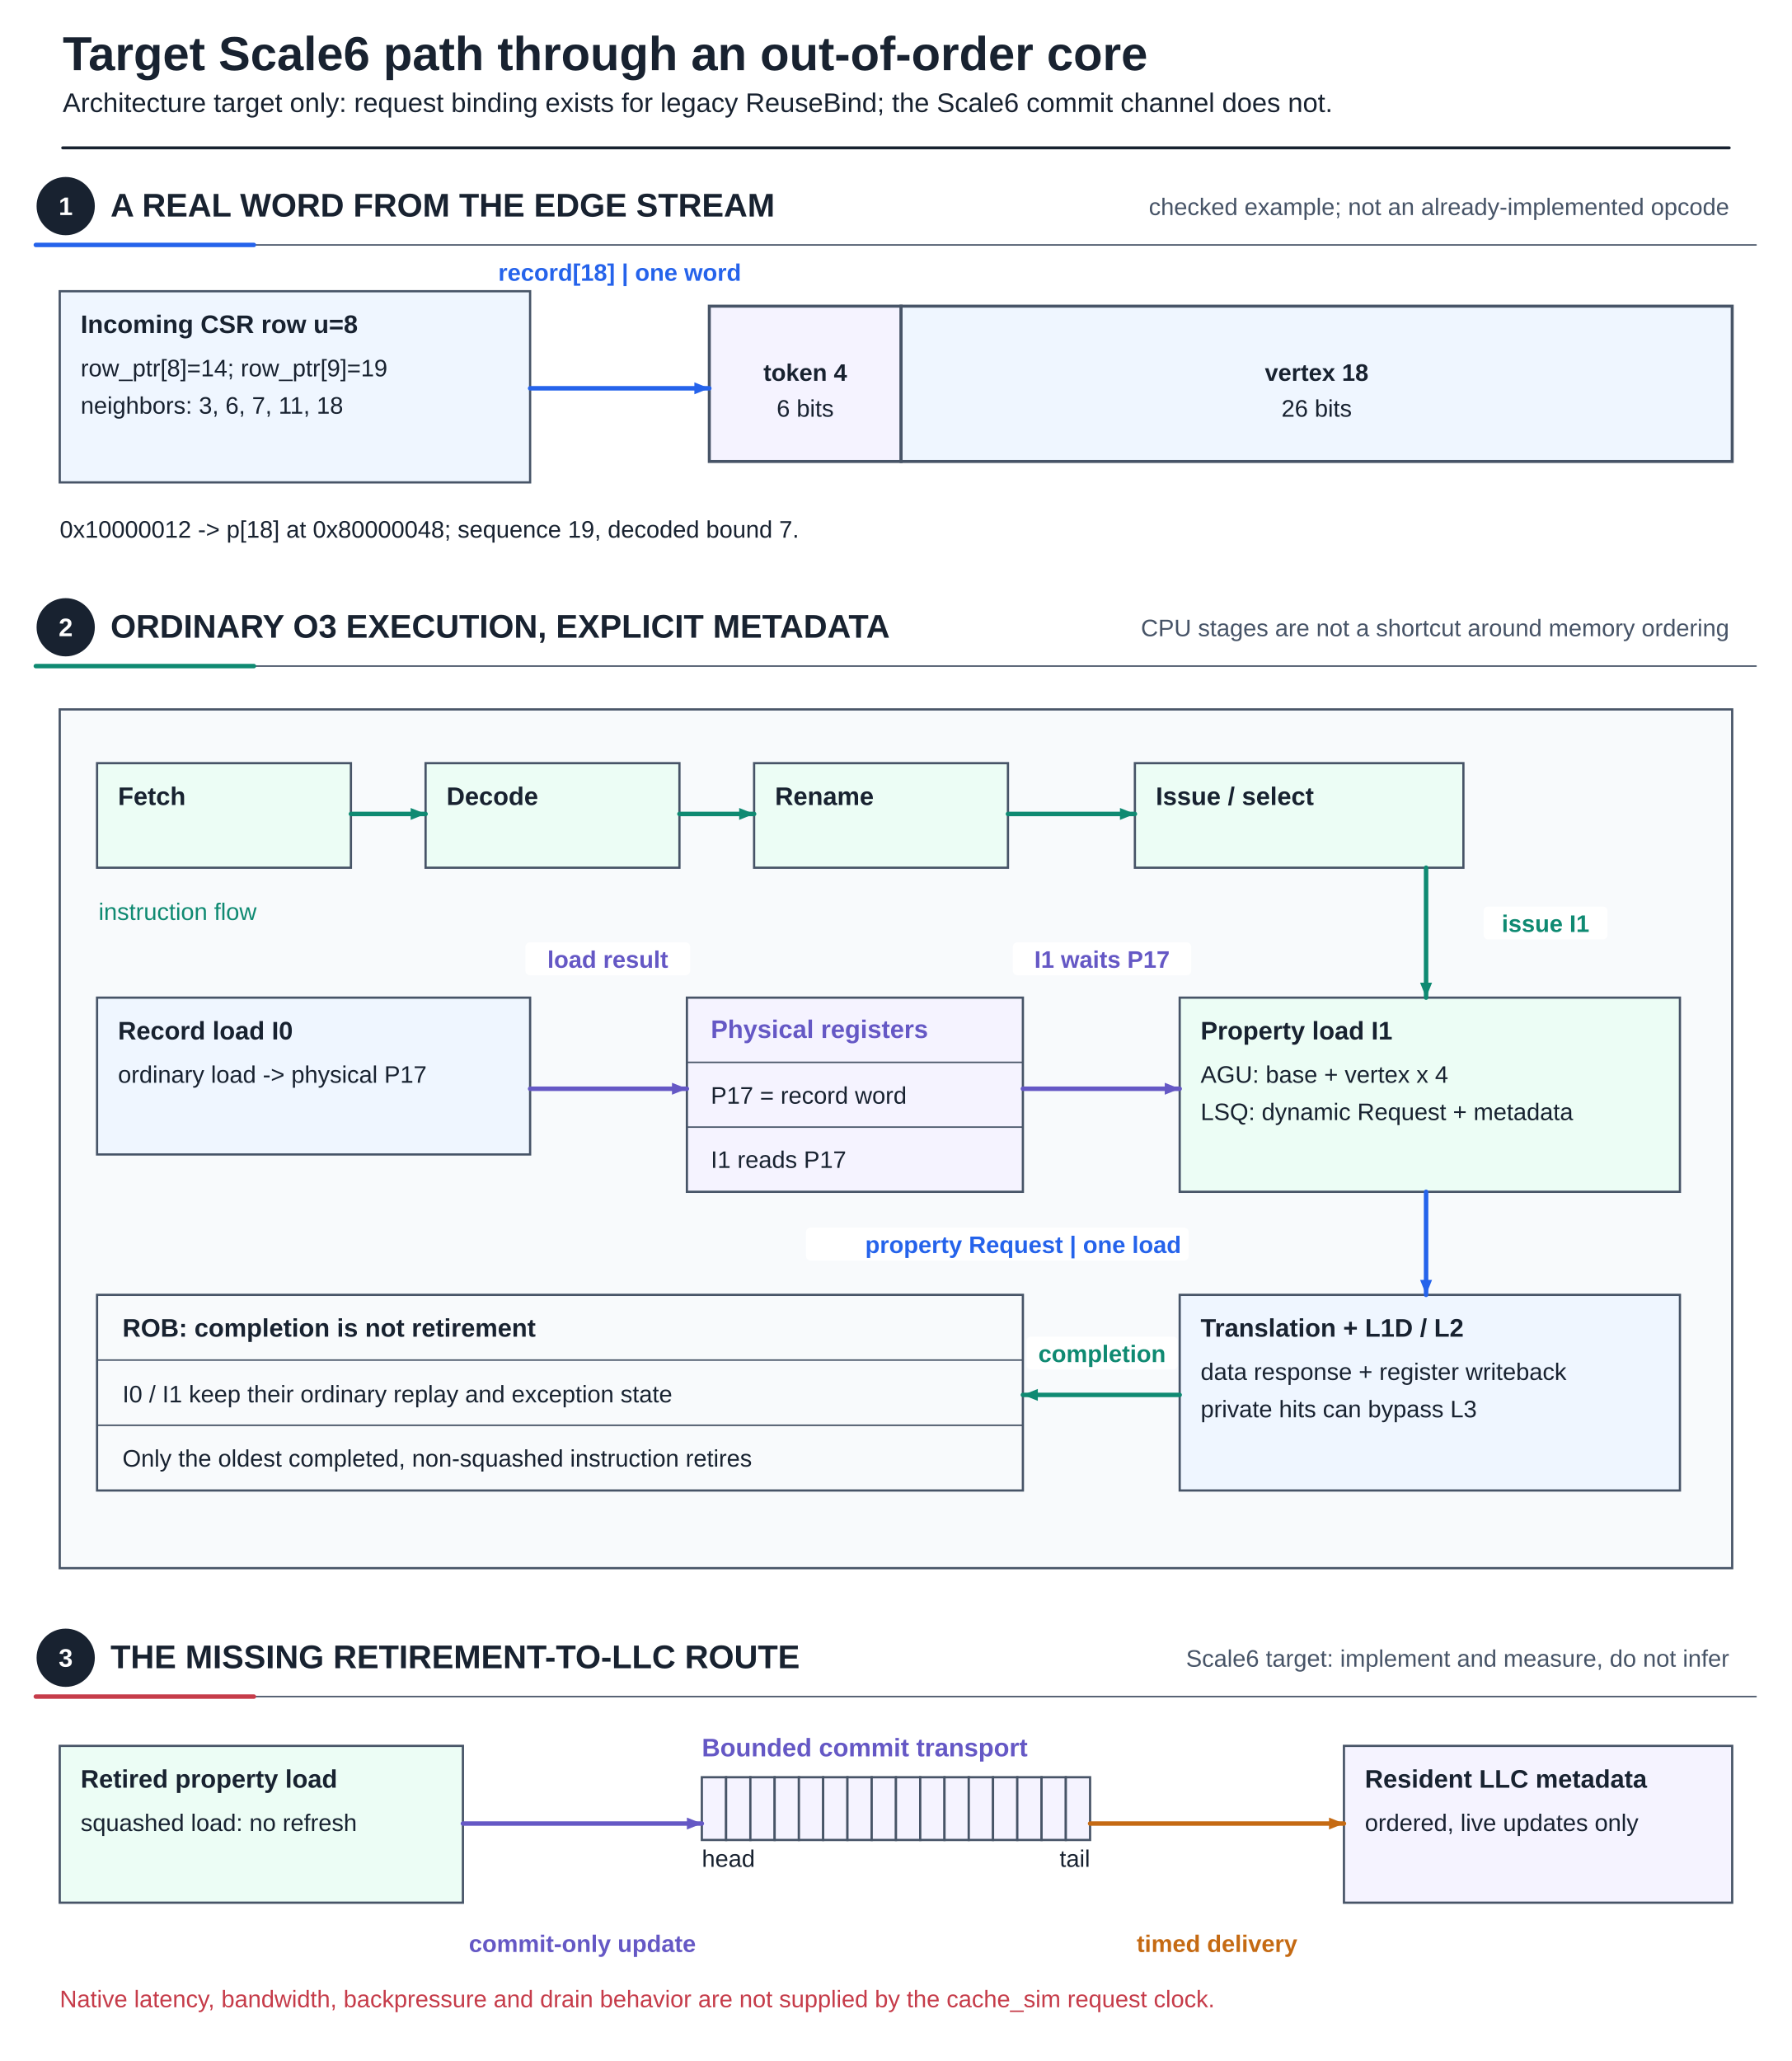
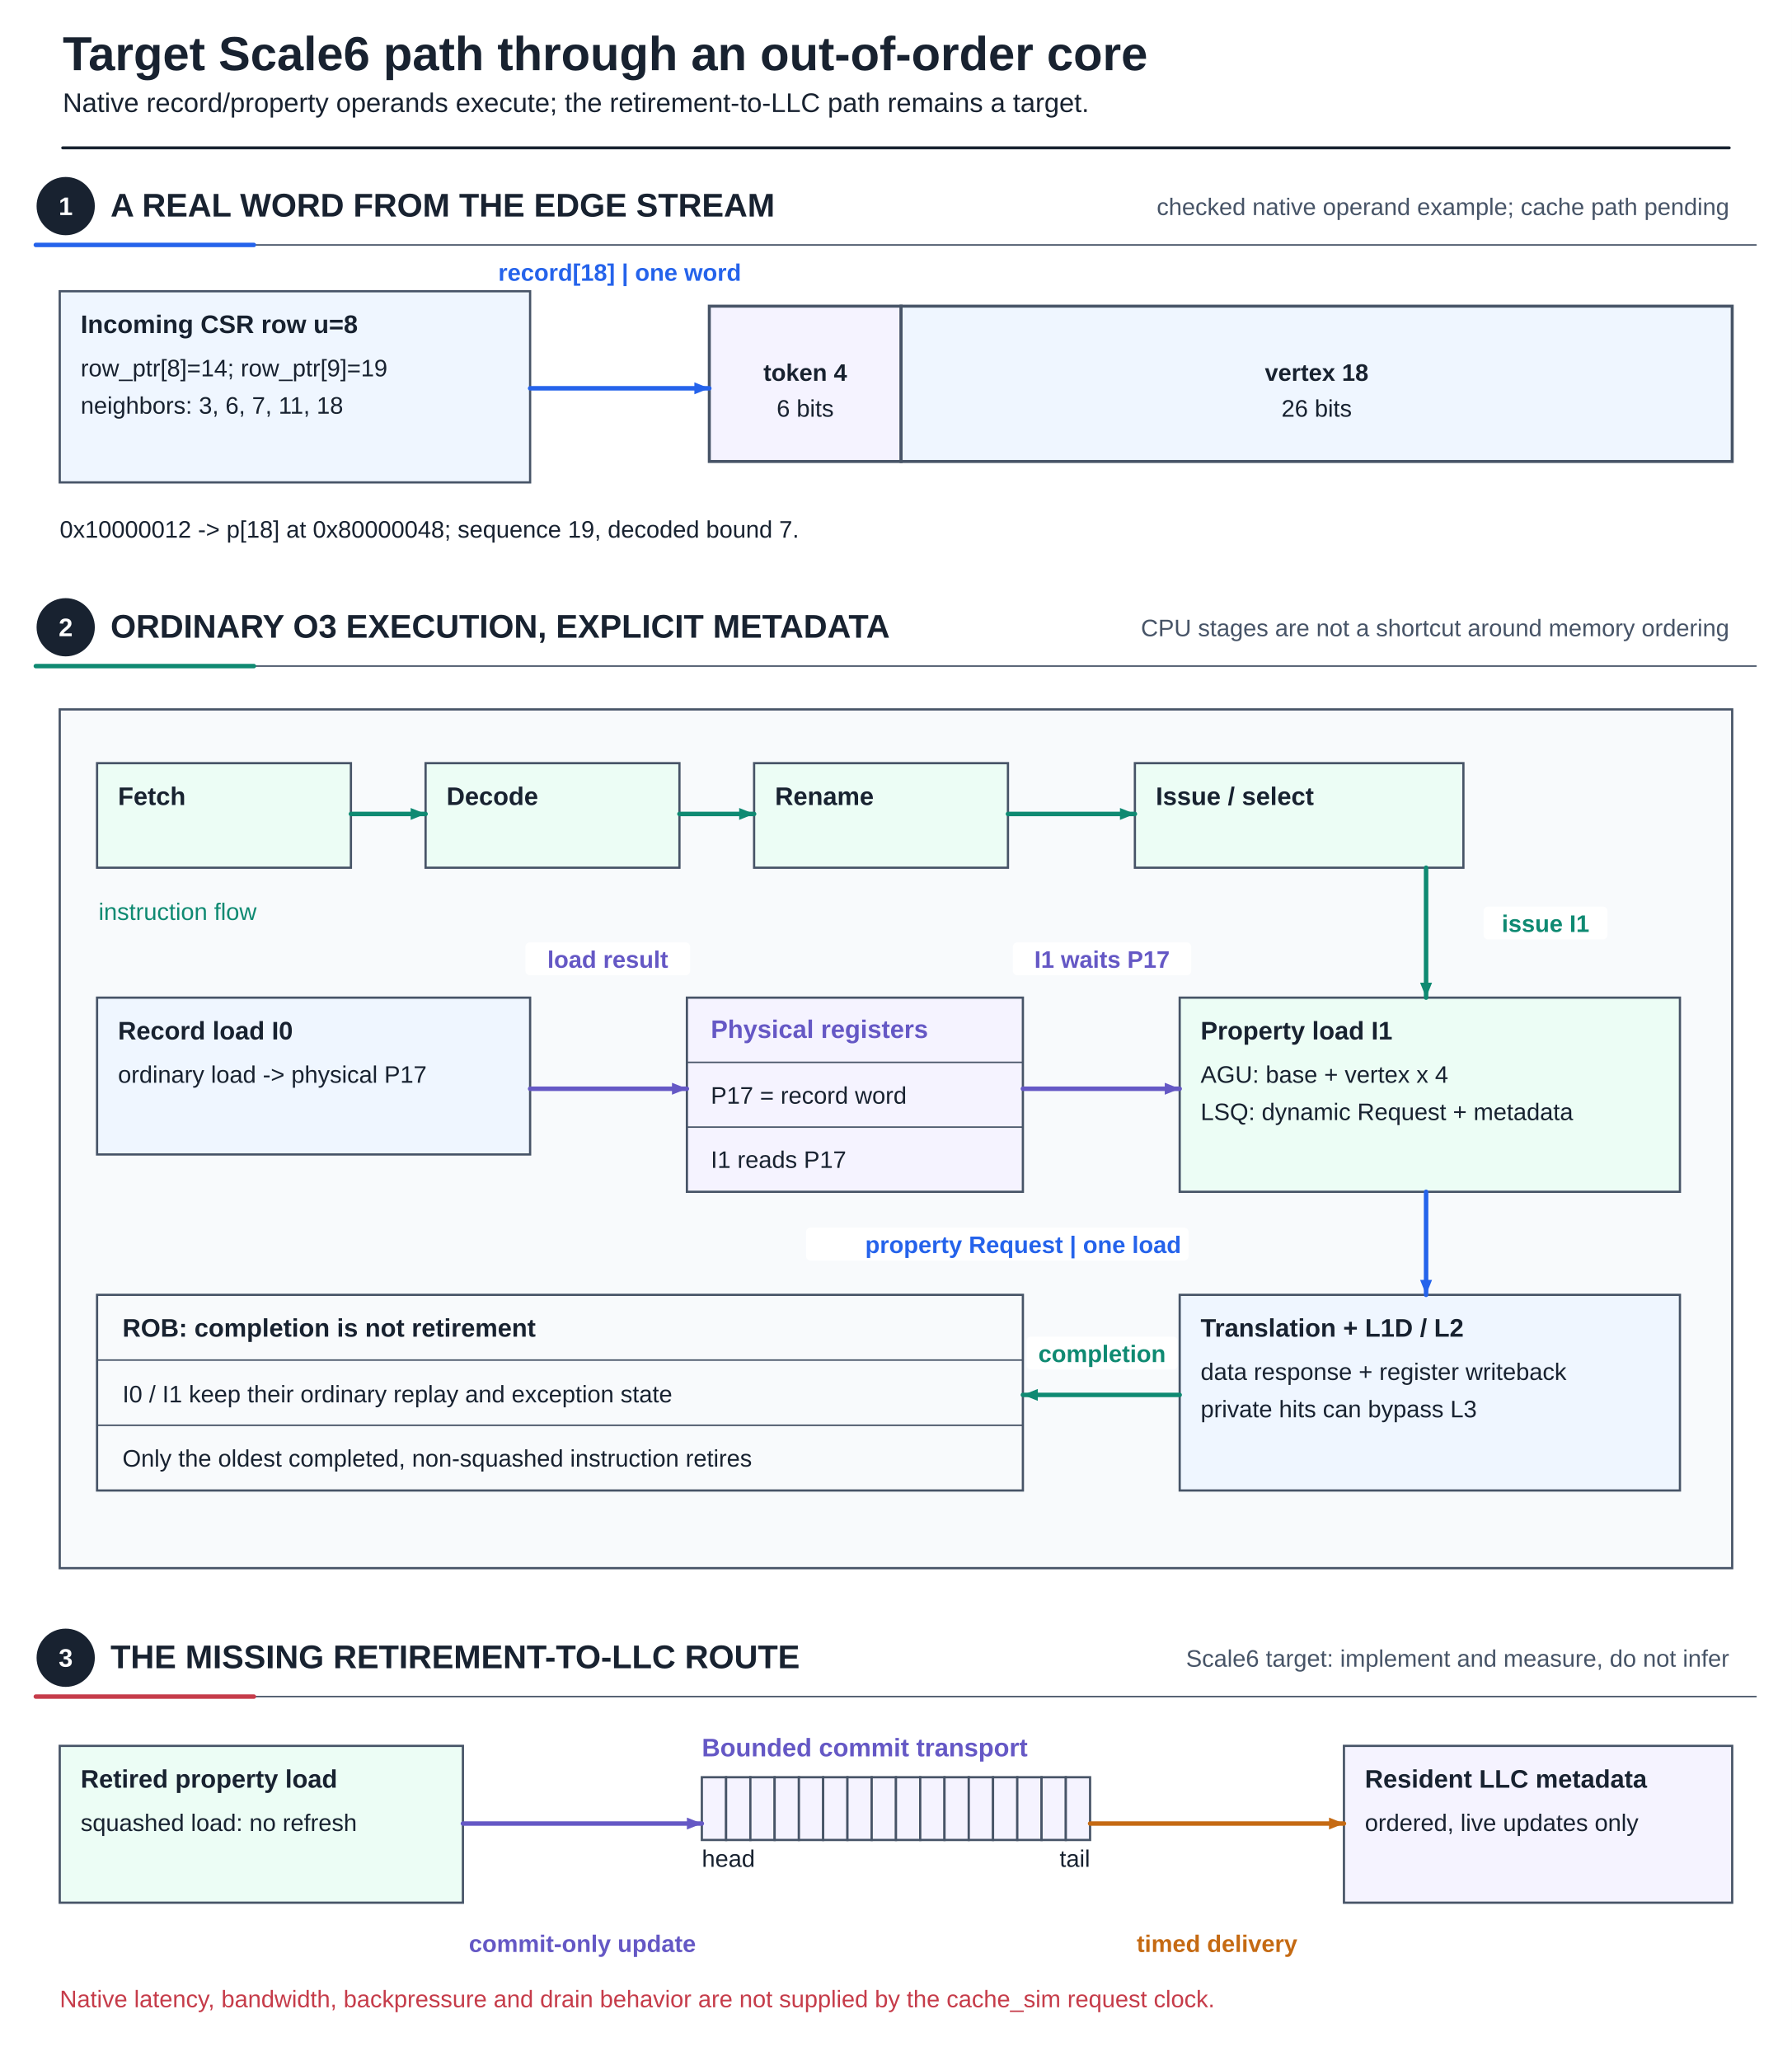
<svg xmlns="http://www.w3.org/2000/svg" width="1200" height="1380" viewBox="0 0 1200 1380" role="img" aria-labelledby="title desc" fill="#182230" data-figure-schema="ecg-public/v1">
  <defs>
    <marker id="arrow-blue" viewBox="0 0 10 8" markerWidth="11" markerHeight="8" refX="10" refY="4" orient="auto" markerUnits="userSpaceOnUse">
      <path d="M0 0 L10 4 L0 8 Z" fill="#2563EB" />
    </marker>
    <marker id="arrow-green" viewBox="0 0 10 8" markerWidth="11" markerHeight="8" refX="10" refY="4" orient="auto" markerUnits="userSpaceOnUse">
      <path d="M0 0 L10 4 L0 8 Z" fill="#0F8A72" />
    </marker>
    <marker id="arrow-amber" viewBox="0 0 10 8" markerWidth="11" markerHeight="8" refX="10" refY="4" orient="auto" markerUnits="userSpaceOnUse">
      <path d="M0 0 L10 4 L0 8 Z" fill="#C56A13" />
    </marker>
    <marker id="arrow-red" viewBox="0 0 10 8" markerWidth="11" markerHeight="8" refX="10" refY="4" orient="auto" markerUnits="userSpaceOnUse">
      <path d="M0 0 L10 4 L0 8 Z" fill="#C63C4A" />
    </marker>
    <marker id="arrow-purple" viewBox="0 0 10 8" markerWidth="11" markerHeight="8" refX="10" refY="4" orient="auto" markerUnits="userSpaceOnUse">
      <path d="M0 0 L10 4 L0 8 Z" fill="#6558C5" />
    </marker>
    <marker id="arrow-gray" viewBox="0 0 10 8" markerWidth="11" markerHeight="8" refX="10" refY="4" orient="auto" markerUnits="userSpaceOnUse">
      <path d="M0 0 L10 4 L0 8 Z" fill="#98A2B3" />
    </marker>
    <marker id="arrow-ink" viewBox="0 0 10 8" markerWidth="11" markerHeight="8" refX="10" refY="4" orient="auto" markerUnits="userSpaceOnUse">
      <path d="M0 0 L10 4 L0 8 Z" fill="#182230" />
    </marker>
    <style>
      :root { color-scheme: light dark; }
      @media (prefers-color-scheme: dark) {
        [fill="#FFFFFF"]{fill:#111827}[stroke="#FFFFFF"]{stroke:#111827}
        [fill="#F8FAFC"]{fill:#172033}[stroke="#F8FAFC"]{stroke:#172033}
        [fill="#EFF6FF"]{fill:#172554}[stroke="#EFF6FF"]{stroke:#172554}
        [fill="#ECFDF5"]{fill:#073B34}[stroke="#ECFDF5"]{stroke:#073B34}
        [fill="#FFF7ED"]{fill:#422A12}[stroke="#FFF7ED"]{stroke:#422A12}
        [fill="#FFF1F2"]{fill:#421B22}[stroke="#FFF1F2"]{stroke:#421B22}
        [fill="#F5F3FF"]{fill:#292349}[stroke="#F5F3FF"]{stroke:#292349}
        [fill="#182230"]{fill:#F8FAFC}[stroke="#182230"]{stroke:#F8FAFC}
        [fill="#475467"]{fill:#94A3B8}[stroke="#475467"]{stroke:#94A3B8}
        [fill="#98A2B3"]{fill:#A8B0BF}[stroke="#98A2B3"]{stroke:#A8B0BF}
        [fill="#2563EB"]{fill:#7FB0FF}[stroke="#2563EB"]{stroke:#7FB0FF}
        [fill="#0F8A72"]{fill:#5ED0B0}[stroke="#0F8A72"]{stroke:#5ED0B0}
        [fill="#C56A13"]{fill:#F0B36A}[stroke="#C56A13"]{stroke:#F0B36A}
        [fill="#6558C5"]{fill:#ADA4FF}[stroke="#6558C5"]{stroke:#ADA4FF}
        [fill="#C63C4A"]{fill:#F48B98}[stroke="#C63C4A"]{stroke:#F48B98}
      }
      .sans{font-family:"Liberation Sans","DejaVu Sans",Arial,sans-serif}
      .mono{font-family:"DejaVu Sans Mono","Liberation Mono",Consolas,monospace}
      .title{font-size:32px;font-weight:700}
      .subtitle{font-size:18px}
      .heading{font-size:22px;font-weight:700}
      .label{font-size:17px;font-weight:700}
      .body{font-size:16px}
</style>
  </defs>
  <rect x="0" y="0" width="1200" height="1380" fill="#FFFFFF" />
  <text x="42" y="47" text-anchor="start" class="sans title" fill="#182230" font-weight="700">Target Scale6 path through an out-of-order core</text>
-   <text x="42" y="75" text-anchor="start" class="sans subtitle" fill="#182230">Architecture target only: request binding exists for legacy ReuseBind; the Scale6 commit channel does not.</text>
+   <text x="42" y="75" text-anchor="start" class="sans subtitle" fill="#182230">Native record/property operands execute; the retirement-to-LLC path remains a target.</text>
  <line x1="42" y1="99" x2="1158" y2="99" stroke="#182230" stroke-width="2" stroke-linecap="round" vector-effect="non-scaling-stroke" />
  <circle cx="44" cy="138" r="19" fill="#182230" stroke="#182230" stroke-width="1" />
  <text x="44" y="144" text-anchor="middle" class="sans label" fill="#FFFFFF" font-weight="700">1</text>
  <text x="74" y="145" text-anchor="start" class="sans heading" fill="#182230" font-weight="700">A REAL WORD FROM THE EDGE STREAM</text>
-   <text x="1158" y="144" text-anchor="end" class="sans body" fill="#475467">checked example; not an already-implemented opcode</text>
+   <text x="1158" y="144" text-anchor="end" class="sans body" fill="#475467">checked native operand example; cache path pending</text>
  <line x1="24" y1="164" x2="1176" y2="164" stroke="#475467" stroke-width="1" stroke-linecap="round" vector-effect="non-scaling-stroke" />
  <line x1="24" y1="164" x2="170" y2="164" stroke="#2563EB" stroke-width="3" stroke-linecap="round" vector-effect="non-scaling-stroke" />
  <rect x="40" y="195" width="315" height="128" rx="0" fill="#EFF6FF" stroke="#475467" stroke-width="1.5" data-shape="rect" data-x="40" data-y="195" data-width="315" data-height="128" />
  <text x="54" y="223" text-anchor="start" class="sans label" fill="#182230" font-weight="700">Incoming CSR row u=8</text>
  <text x="54" y="252" text-anchor="start" class="sans body" fill="#182230">row_ptr[8]=14; row_ptr[9]=19</text>
  <text x="54" y="277" text-anchor="start" class="sans body" fill="#182230">neighbors: 3, 6, 7, 11, 18</text>
  <rect x="475" y="205" width="128.438" height="104" rx="0" fill="#F5F3FF" stroke="#475467" stroke-width="2" data-shape="rect" data-x="475" data-y="205" data-width="128.4375" data-height="104" />
  <text x="539.219" y="255.0" text-anchor="middle" class="sans body" fill="#182230" font-weight="700">token 4</text>
  <text x="539.219" y="279.0" text-anchor="middle" class="sans body" fill="#182230">6 bits</text>
  <rect x="603.438" y="205" width="556.562" height="104" rx="0" fill="#EFF6FF" stroke="#475467" stroke-width="2" data-shape="rect" data-x="603.4375" data-y="205" data-width="556.5625" data-height="104" />
  <text x="881.719" y="255.0" text-anchor="middle" class="sans body" fill="#182230" font-weight="700">vertex 18</text>
  <text x="881.719" y="279.0" text-anchor="middle" class="sans body" fill="#182230">26 bits</text>
  <path d="M355 260 L475 260" fill="none" stroke="#2563EB" stroke-width="3" stroke-linecap="round" stroke-linejoin="round" vector-effect="non-scaling-stroke" marker-end="url(#arrow-blue)" data-flow-kind="transfer" data-flow-underlay="false" data-flow-label="record[18]" data-flow-cadence="one word" />
  <rect x="314.24" y="171.00" width="201.52" height="22" rx="3" fill="#FFFFFF" fill-opacity="0.96" data-label-background="true" />
  <text x="415" y="188" text-anchor="middle" class="sans body" fill="#2563EB" font-weight="700">record[18] | one word</text>
  <text x="40" y="360" text-anchor="start" class="sans body" fill="#182230">0x10000012 -&gt; p[18] at 0x80000048; sequence 19, decoded bound 7.</text>
  <circle cx="44" cy="420" r="19" fill="#182230" stroke="#182230" stroke-width="1" />
  <text x="44" y="426" text-anchor="middle" class="sans label" fill="#FFFFFF" font-weight="700">2</text>
  <text x="74" y="427" text-anchor="start" class="sans heading" fill="#182230" font-weight="700">ORDINARY O3 EXECUTION, EXPLICIT METADATA</text>
  <text x="1158" y="426" text-anchor="end" class="sans body" fill="#475467">CPU stages are not a shortcut around memory ordering</text>
  <line x1="24" y1="446" x2="1176" y2="446" stroke="#475467" stroke-width="1" stroke-linecap="round" vector-effect="non-scaling-stroke" />
  <line x1="24" y1="446" x2="170" y2="446" stroke="#0F8A72" stroke-width="3" stroke-linecap="round" vector-effect="non-scaling-stroke" />
  <rect x="40" y="475" width="1120" height="575" rx="0" fill="#F8FAFC" stroke="#475467" stroke-width="1.5" data-shape="rect" data-x="40" data-y="475" data-width="1120" data-height="575" />
  <rect x="65" y="511" width="170" height="70" rx="0" fill="#ECFDF5" stroke="#475467" stroke-width="1.5" data-shape="rect" data-x="65" data-y="511" data-width="170" data-height="70" />
  <text x="79" y="539" text-anchor="start" class="sans label" fill="#182230" font-weight="700">Fetch</text>
  <rect x="285" y="511" width="170" height="70" rx="0" fill="#ECFDF5" stroke="#475467" stroke-width="1.5" data-shape="rect" data-x="285" data-y="511" data-width="170" data-height="70" />
  <text x="299" y="539" text-anchor="start" class="sans label" fill="#182230" font-weight="700">Decode</text>
  <rect x="505" y="511" width="170" height="70" rx="0" fill="#ECFDF5" stroke="#475467" stroke-width="1.5" data-shape="rect" data-x="505" data-y="511" data-width="170" data-height="70" />
  <text x="519" y="539" text-anchor="start" class="sans label" fill="#182230" font-weight="700">Rename</text>
  <rect x="760" y="511" width="220" height="70" rx="0" fill="#ECFDF5" stroke="#475467" stroke-width="1.5" data-shape="rect" data-x="760" data-y="511" data-width="220" data-height="70" />
  <text x="774" y="539" text-anchor="start" class="sans label" fill="#182230" font-weight="700">Issue / select</text>
  <path d="M235 545 L285 545" fill="none" stroke="#0F8A72" stroke-width="3" stroke-linecap="round" stroke-linejoin="round" vector-effect="non-scaling-stroke" marker-end="url(#arrow-green)" data-flow-kind="control" data-flow-underlay="false" data-flow-label="instruction flow" />
  <path d="M455 545 L505 545" fill="none" stroke="#0F8A72" stroke-width="3" stroke-linecap="round" stroke-linejoin="round" vector-effect="non-scaling-stroke" marker-end="url(#arrow-green)" data-flow-kind="control" data-flow-underlay="false" data-flow-label="instruction flow" />
  <path d="M675 545 L760 545" fill="none" stroke="#0F8A72" stroke-width="3" stroke-linecap="round" stroke-linejoin="round" vector-effect="non-scaling-stroke" marker-end="url(#arrow-green)" data-flow-kind="control" data-flow-underlay="false" data-flow-label="instruction flow" />
  <text x="66" y="616" text-anchor="start" class="sans body" fill="#0F8A72">instruction flow</text>
  <rect x="65" y="668" width="290" height="105" rx="0" fill="#EFF6FF" stroke="#475467" stroke-width="1.5" data-shape="rect" data-x="65" data-y="668" data-width="290" data-height="105" />
  <text x="79" y="696" text-anchor="start" class="sans label" fill="#182230" font-weight="700">Record load I0</text>
  <text x="79" y="725" text-anchor="start" class="sans body" fill="#182230">ordinary load -&gt; physical P17</text>
  <rect x="460" y="668" width="225" height="130" rx="0" fill="#F5F3FF" stroke="#475467" stroke-width="1.5" data-shape="rect" data-x="460" data-y="668" data-width="225" data-height="130" />
  <line x1="460" y1="711.333" x2="685" y2="711.333" stroke="#475467" stroke-width="1" stroke-linecap="round" vector-effect="non-scaling-stroke" />
  <line x1="460" y1="754.667" x2="685" y2="754.667" stroke="#475467" stroke-width="1" stroke-linecap="round" vector-effect="non-scaling-stroke" />
  <text x="476" y="695" text-anchor="start" class="sans label" fill="#6558C5" font-weight="700">Physical registers</text>
  <text x="476" y="739" text-anchor="start" class="sans body" fill="#182230">P17 = record word</text>
  <text x="476" y="782" text-anchor="start" class="sans body" fill="#182230">I1 reads P17</text>
  <rect x="790" y="668" width="335" height="130" rx="0" fill="#ECFDF5" stroke="#475467" stroke-width="1.5" data-shape="rect" data-x="790" data-y="668" data-width="335" data-height="130" />
  <text x="804" y="696" text-anchor="start" class="sans label" fill="#182230" font-weight="700">Property load I1</text>
  <text x="804" y="725" text-anchor="start" class="sans body" fill="#182230">AGU: base + vertex x 4</text>
  <text x="804" y="750" text-anchor="start" class="sans body" fill="#182230">LSQ: dynamic Request + metadata</text>
  <path d="M955 581 L955 668" fill="none" stroke="#0F8A72" stroke-width="3" stroke-linecap="round" stroke-linejoin="round" vector-effect="non-scaling-stroke" marker-end="url(#arrow-green)" data-flow-kind="control" data-flow-underlay="false" data-flow-label="issue I1" />
  <rect x="993.52" y="607.00" width="82.96" height="22" rx="3" fill="#FFFFFF" fill-opacity="0.96" data-label-background="true" />
  <text x="1035" y="624" text-anchor="middle" class="sans body" fill="#0F8A72" font-weight="700">issue I1</text>
  <path d="M355 729 L460 729" fill="none" stroke="#6558C5" stroke-width="3" stroke-linecap="round" stroke-linejoin="round" vector-effect="non-scaling-stroke" marker-end="url(#arrow-purple)" data-flow-kind="dependency" data-flow-underlay="false" data-flow-label="load result" />
  <rect x="351.84" y="631.00" width="110.32" height="22" rx="3" fill="#FFFFFF" fill-opacity="0.96" data-label-background="true" />
  <text x="407" y="648" text-anchor="middle" class="sans body" fill="#6558C5" font-weight="700">load result</text>
  <path d="M685 729 L790 729" fill="none" stroke="#6558C5" stroke-width="3" stroke-linecap="round" stroke-linejoin="round" vector-effect="non-scaling-stroke" marker-end="url(#arrow-purple)" data-flow-kind="dependency" data-flow-underlay="false" data-flow-label="I1 waits P17" />
  <rect x="678.28" y="631.00" width="119.44" height="22" rx="3" fill="#FFFFFF" fill-opacity="0.96" data-label-background="true" />
  <text x="738" y="648" text-anchor="middle" class="sans body" fill="#6558C5" font-weight="700">I1 waits P17</text>
  <rect x="65" y="867" width="620" height="131" rx="0" fill="#F8FAFC" stroke="#475467" stroke-width="1.5" data-shape="rect" data-x="65" data-y="867" data-width="620" data-height="131" />
  <line x1="65" y1="910.667" x2="685" y2="910.667" stroke="#475467" stroke-width="1" stroke-linecap="round" vector-effect="non-scaling-stroke" />
  <line x1="65" y1="954.333" x2="685" y2="954.333" stroke="#475467" stroke-width="1" stroke-linecap="round" vector-effect="non-scaling-stroke" />
  <text x="82" y="895" text-anchor="start" class="sans label" fill="#182230" font-weight="700">ROB: completion is not retirement</text>
  <text x="82" y="939" text-anchor="start" class="sans body" fill="#182230">I0 / I1 keep their ordinary replay and exception state</text>
  <text x="82" y="982" text-anchor="start" class="sans body" fill="#182230">Only the oldest completed, non-squashed instruction retires</text>
  <rect x="790" y="867" width="335" height="131" rx="0" fill="#EFF6FF" stroke="#475467" stroke-width="1.5" data-shape="rect" data-x="790" data-y="867" data-width="335" data-height="131" />
  <text x="804" y="895" text-anchor="start" class="sans label" fill="#182230" font-weight="700">Translation + L1D / L2</text>
  <text x="804" y="924" text-anchor="start" class="sans body" fill="#182230">data response + register writeback</text>
  <text x="804" y="949" text-anchor="start" class="sans body" fill="#182230">private hits can bypass L3</text>
  <path d="M955 798 L955 867" fill="none" stroke="#2563EB" stroke-width="3" stroke-linecap="round" stroke-linejoin="round" vector-effect="non-scaling-stroke" marker-end="url(#arrow-blue)" data-flow-kind="transfer" data-flow-underlay="false" data-flow-label="property Request" data-flow-cadence="one load" />
  <rect x="539.76" y="822.00" width="256.24" height="22" rx="3" fill="#FFFFFF" fill-opacity="0.96" data-label-background="true" />
  <text x="791" y="839" text-anchor="end" class="sans body" fill="#2563EB" font-weight="700">property Request | one load</text>
  <path d="M790 934 L685 934" fill="none" stroke="#0F8A72" stroke-width="3" stroke-linecap="round" stroke-linejoin="round" vector-effect="non-scaling-stroke" marker-end="url(#arrow-green)" data-flow-kind="control" data-flow-underlay="false" data-flow-label="completion" />
  <rect x="687.40" y="895.00" width="101.20" height="22" rx="3" fill="#FFFFFF" fill-opacity="0.96" data-label-background="true" />
  <text x="738" y="912" text-anchor="middle" class="sans body" fill="#0F8A72" font-weight="700">completion</text>
  <circle cx="44" cy="1110" r="19" fill="#182230" stroke="#182230" stroke-width="1" />
  <text x="44" y="1116" text-anchor="middle" class="sans label" fill="#FFFFFF" font-weight="700">3</text>
  <text x="74" y="1117" text-anchor="start" class="sans heading" fill="#182230" font-weight="700">THE MISSING RETIREMENT-TO-LLC ROUTE</text>
  <text x="1158" y="1116" text-anchor="end" class="sans body" fill="#475467">Scale6 target: implement and measure, do not infer</text>
  <line x1="24" y1="1136" x2="1176" y2="1136" stroke="#475467" stroke-width="1" stroke-linecap="round" vector-effect="non-scaling-stroke" />
  <line x1="24" y1="1136" x2="170" y2="1136" stroke="#C63C4A" stroke-width="3" stroke-linecap="round" vector-effect="non-scaling-stroke" />
  <rect x="40" y="1169" width="270" height="105" rx="0" fill="#ECFDF5" stroke="#475467" stroke-width="1.5" data-shape="rect" data-x="40" data-y="1169" data-width="270" data-height="105" />
  <text x="54" y="1197" text-anchor="start" class="sans label" fill="#182230" font-weight="700">Retired property load</text>
  <text x="54" y="1226" text-anchor="start" class="sans body" fill="#182230">squashed load: no refresh</text>
  <text x="470" y="1176" text-anchor="start" class="sans label" fill="#6558C5" font-weight="700">Bounded commit transport</text>
  <rect x="470.0" y="1190" width="16.25" height="42" rx="0" fill="#F5F3FF" stroke="#475467" stroke-width="1.5" data-shape="rect" data-x="470.0" data-y="1190" data-width="16.25" data-height="42" />
  <rect x="486.25" y="1190" width="16.25" height="42" rx="0" fill="#F5F3FF" stroke="#475467" stroke-width="1.5" data-shape="rect" data-x="486.25" data-y="1190" data-width="16.25" data-height="42" />
  <rect x="502.5" y="1190" width="16.25" height="42" rx="0" fill="#F5F3FF" stroke="#475467" stroke-width="1.5" data-shape="rect" data-x="502.5" data-y="1190" data-width="16.25" data-height="42" />
  <rect x="518.75" y="1190" width="16.25" height="42" rx="0" fill="#F5F3FF" stroke="#475467" stroke-width="1.5" data-shape="rect" data-x="518.75" data-y="1190" data-width="16.25" data-height="42" />
  <rect x="535.0" y="1190" width="16.25" height="42" rx="0" fill="#F5F3FF" stroke="#475467" stroke-width="1.5" data-shape="rect" data-x="535.0" data-y="1190" data-width="16.25" data-height="42" />
  <rect x="551.25" y="1190" width="16.25" height="42" rx="0" fill="#F5F3FF" stroke="#475467" stroke-width="1.5" data-shape="rect" data-x="551.25" data-y="1190" data-width="16.25" data-height="42" />
  <rect x="567.5" y="1190" width="16.25" height="42" rx="0" fill="#F5F3FF" stroke="#475467" stroke-width="1.5" data-shape="rect" data-x="567.5" data-y="1190" data-width="16.25" data-height="42" />
  <rect x="583.75" y="1190" width="16.25" height="42" rx="0" fill="#F5F3FF" stroke="#475467" stroke-width="1.5" data-shape="rect" data-x="583.75" data-y="1190" data-width="16.25" data-height="42" />
  <rect x="600.0" y="1190" width="16.25" height="42" rx="0" fill="#F5F3FF" stroke="#475467" stroke-width="1.5" data-shape="rect" data-x="600.0" data-y="1190" data-width="16.25" data-height="42" />
  <rect x="616.25" y="1190" width="16.25" height="42" rx="0" fill="#F5F3FF" stroke="#475467" stroke-width="1.5" data-shape="rect" data-x="616.25" data-y="1190" data-width="16.25" data-height="42" />
  <rect x="632.5" y="1190" width="16.25" height="42" rx="0" fill="#F5F3FF" stroke="#475467" stroke-width="1.5" data-shape="rect" data-x="632.5" data-y="1190" data-width="16.25" data-height="42" />
  <rect x="648.75" y="1190" width="16.25" height="42" rx="0" fill="#F5F3FF" stroke="#475467" stroke-width="1.5" data-shape="rect" data-x="648.75" data-y="1190" data-width="16.25" data-height="42" />
  <rect x="665.0" y="1190" width="16.25" height="42" rx="0" fill="#F5F3FF" stroke="#475467" stroke-width="1.5" data-shape="rect" data-x="665.0" data-y="1190" data-width="16.25" data-height="42" />
  <rect x="681.25" y="1190" width="16.25" height="42" rx="0" fill="#F5F3FF" stroke="#475467" stroke-width="1.5" data-shape="rect" data-x="681.25" data-y="1190" data-width="16.25" data-height="42" />
  <rect x="697.5" y="1190" width="16.25" height="42" rx="0" fill="#F5F3FF" stroke="#475467" stroke-width="1.5" data-shape="rect" data-x="697.5" data-y="1190" data-width="16.25" data-height="42" />
  <rect x="713.75" y="1190" width="16.25" height="42" rx="0" fill="#F5F3FF" stroke="#475467" stroke-width="1.5" data-shape="rect" data-x="713.75" data-y="1190" data-width="16.25" data-height="42" />
  <text x="470" y="1250" text-anchor="start" class="sans body" fill="#182230">head</text>
  <text x="730" y="1250" text-anchor="end" class="sans body" fill="#182230">tail</text>
  <rect x="900" y="1169" width="260" height="105" rx="0" fill="#F5F3FF" stroke="#475467" stroke-width="1.5" data-shape="rect" data-x="900" data-y="1169" data-width="260" data-height="105" />
  <text x="914" y="1197" text-anchor="start" class="sans label" fill="#182230" font-weight="700">Resident LLC metadata</text>
  <text x="914" y="1226" text-anchor="start" class="sans body" fill="#182230">ordered, live updates only</text>
  <path d="M310 1221 L470 1221" fill="none" stroke="#6558C5" stroke-width="3" stroke-linecap="round" stroke-linejoin="round" vector-effect="non-scaling-stroke" marker-end="url(#arrow-purple)" data-flow-kind="control" data-flow-underlay="false" data-flow-label="commit-only update" />
  <rect x="302.92" y="1290.00" width="174.16" height="22" rx="3" fill="#FFFFFF" fill-opacity="0.96" data-label-background="true" />
  <text x="390" y="1307" text-anchor="middle" class="sans body" fill="#6558C5" font-weight="700">commit-only update</text>
  <path d="M730 1221 L900 1221" fill="none" stroke="#C56A13" stroke-width="3" stroke-linecap="round" stroke-linejoin="round" vector-effect="non-scaling-stroke" marker-end="url(#arrow-amber)" data-flow-kind="control" data-flow-underlay="false" data-flow-label="timed delivery" />
  <rect x="746.16" y="1290.00" width="137.68" height="22" rx="3" fill="#FFFFFF" fill-opacity="0.96" data-label-background="true" />
  <text x="815" y="1307" text-anchor="middle" class="sans body" fill="#C56A13" font-weight="700">timed delivery</text>
  <text x="40" y="1344" text-anchor="start" class="sans body" fill="#C63C4A">Native latency, bandwidth, backpressure and drain behavior are not supplied by the cache_sim request clock.</text>
</svg>
